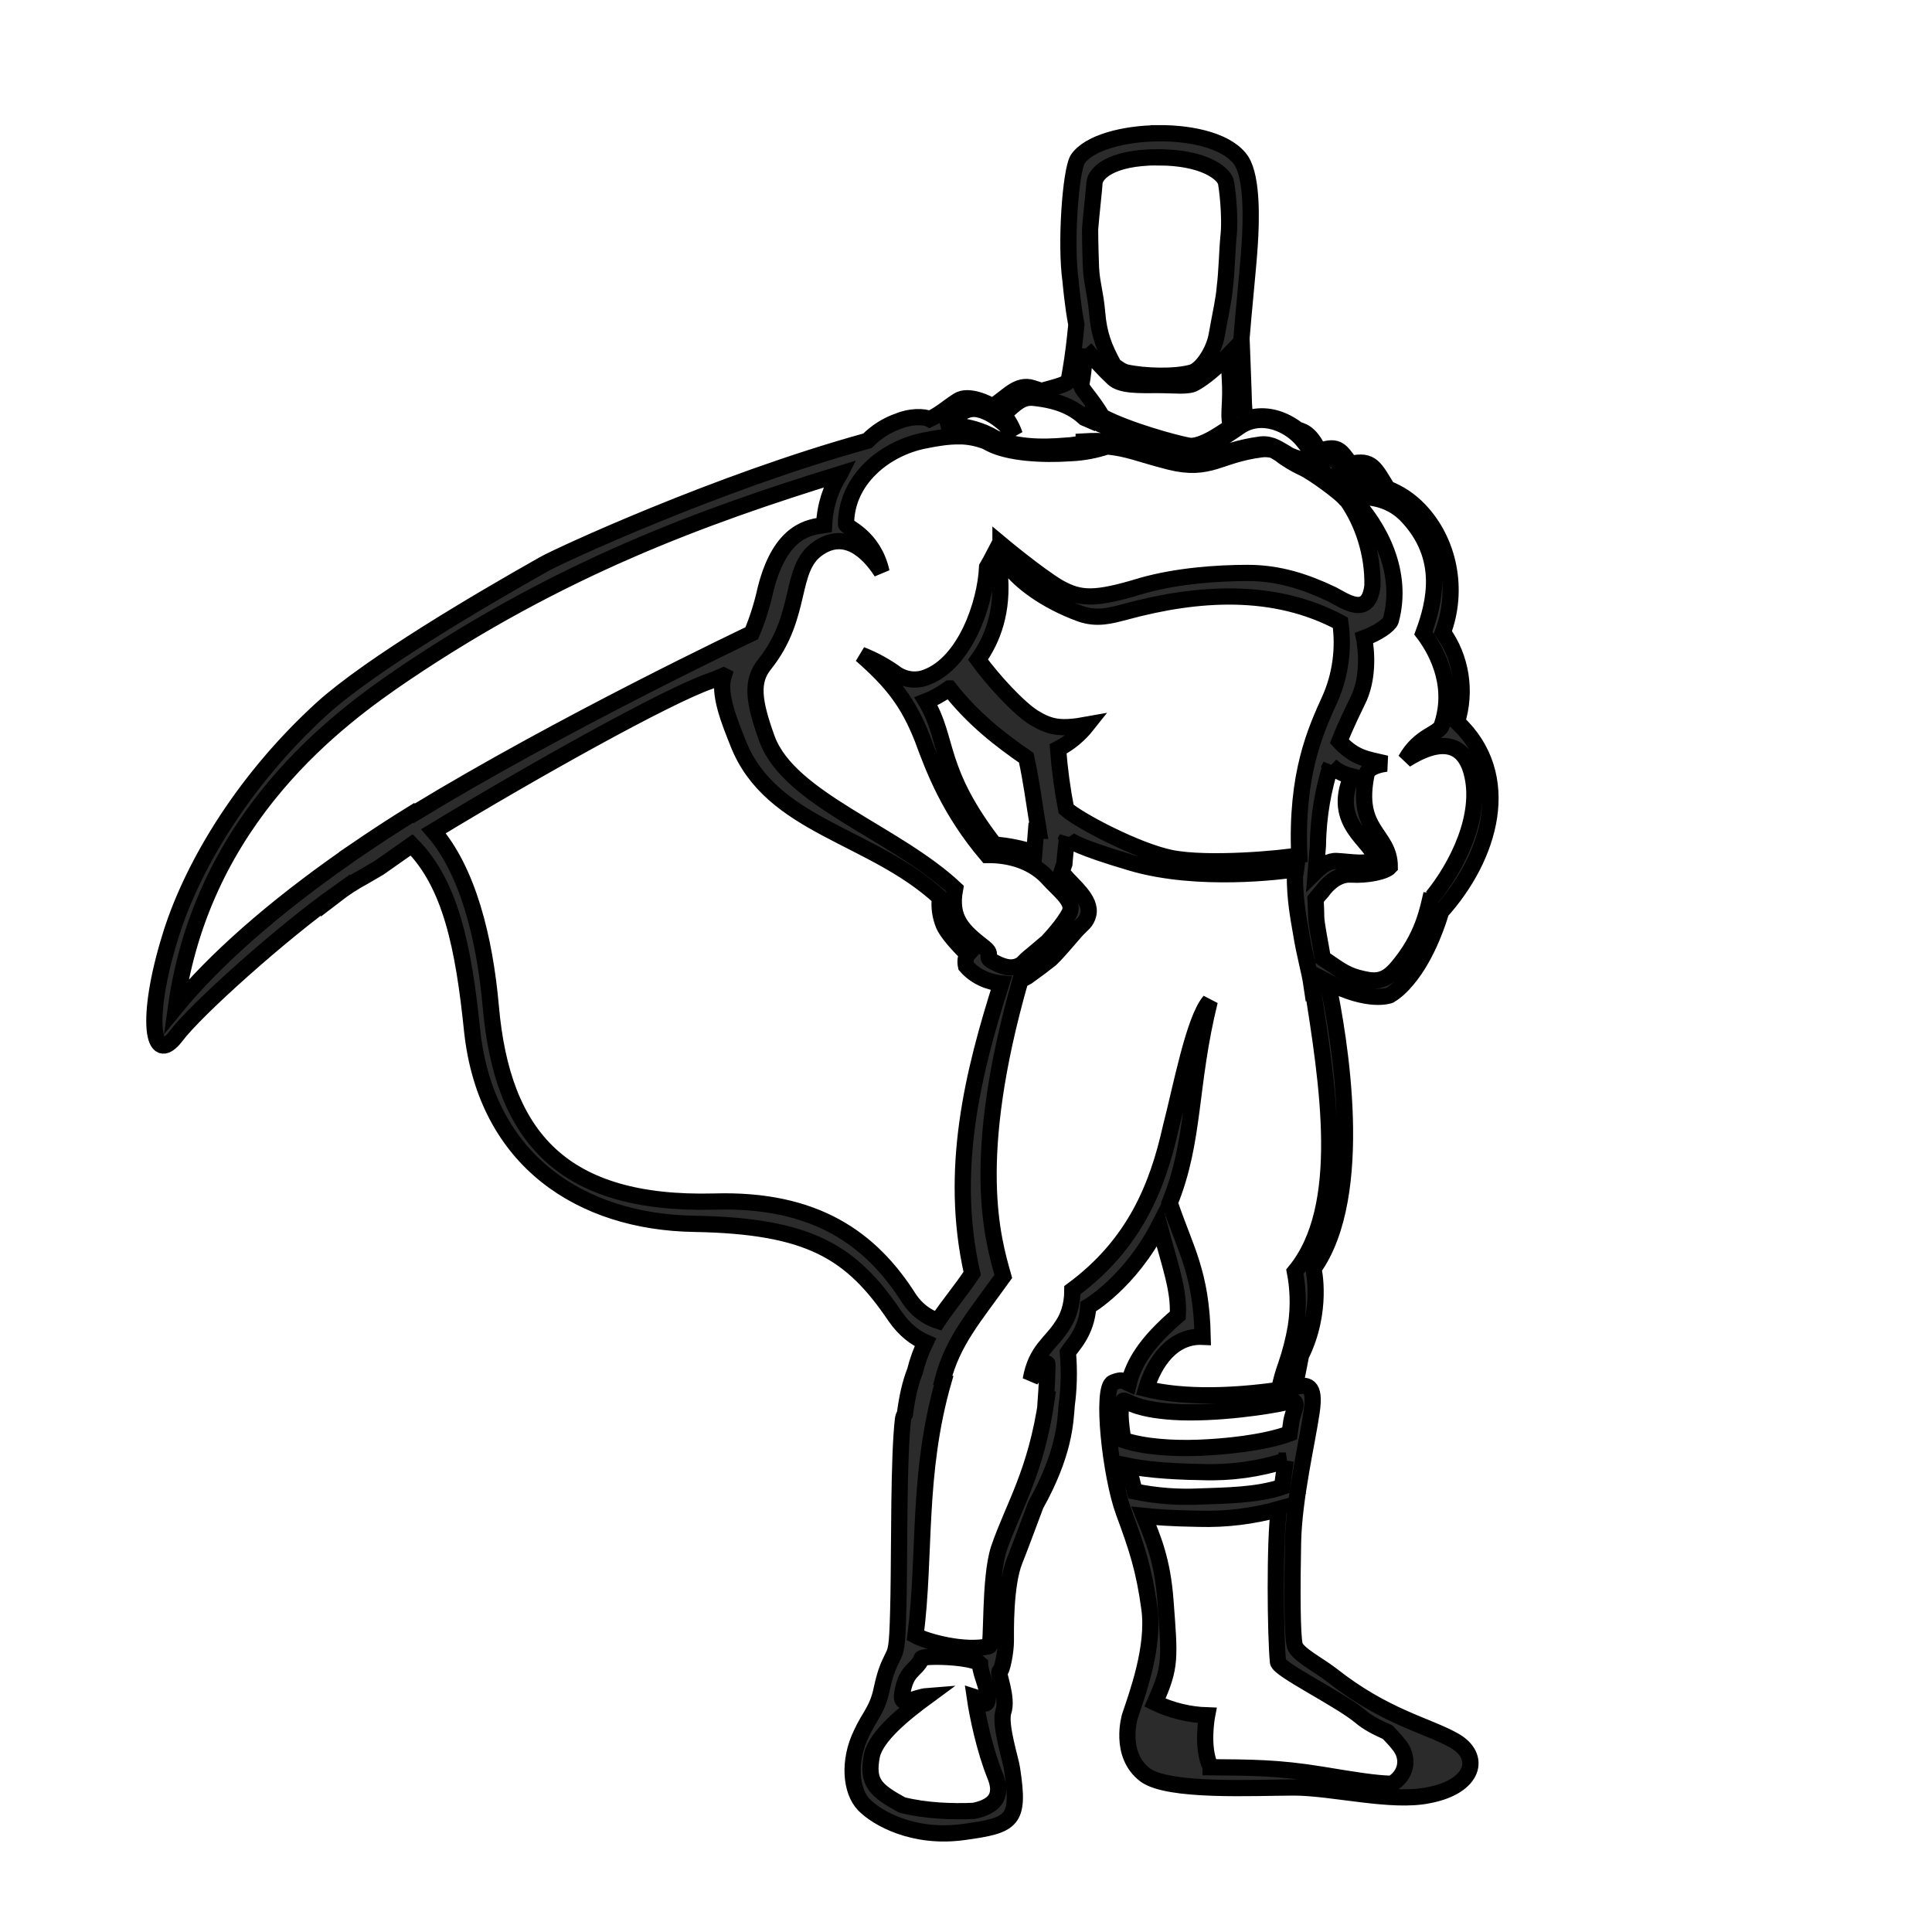
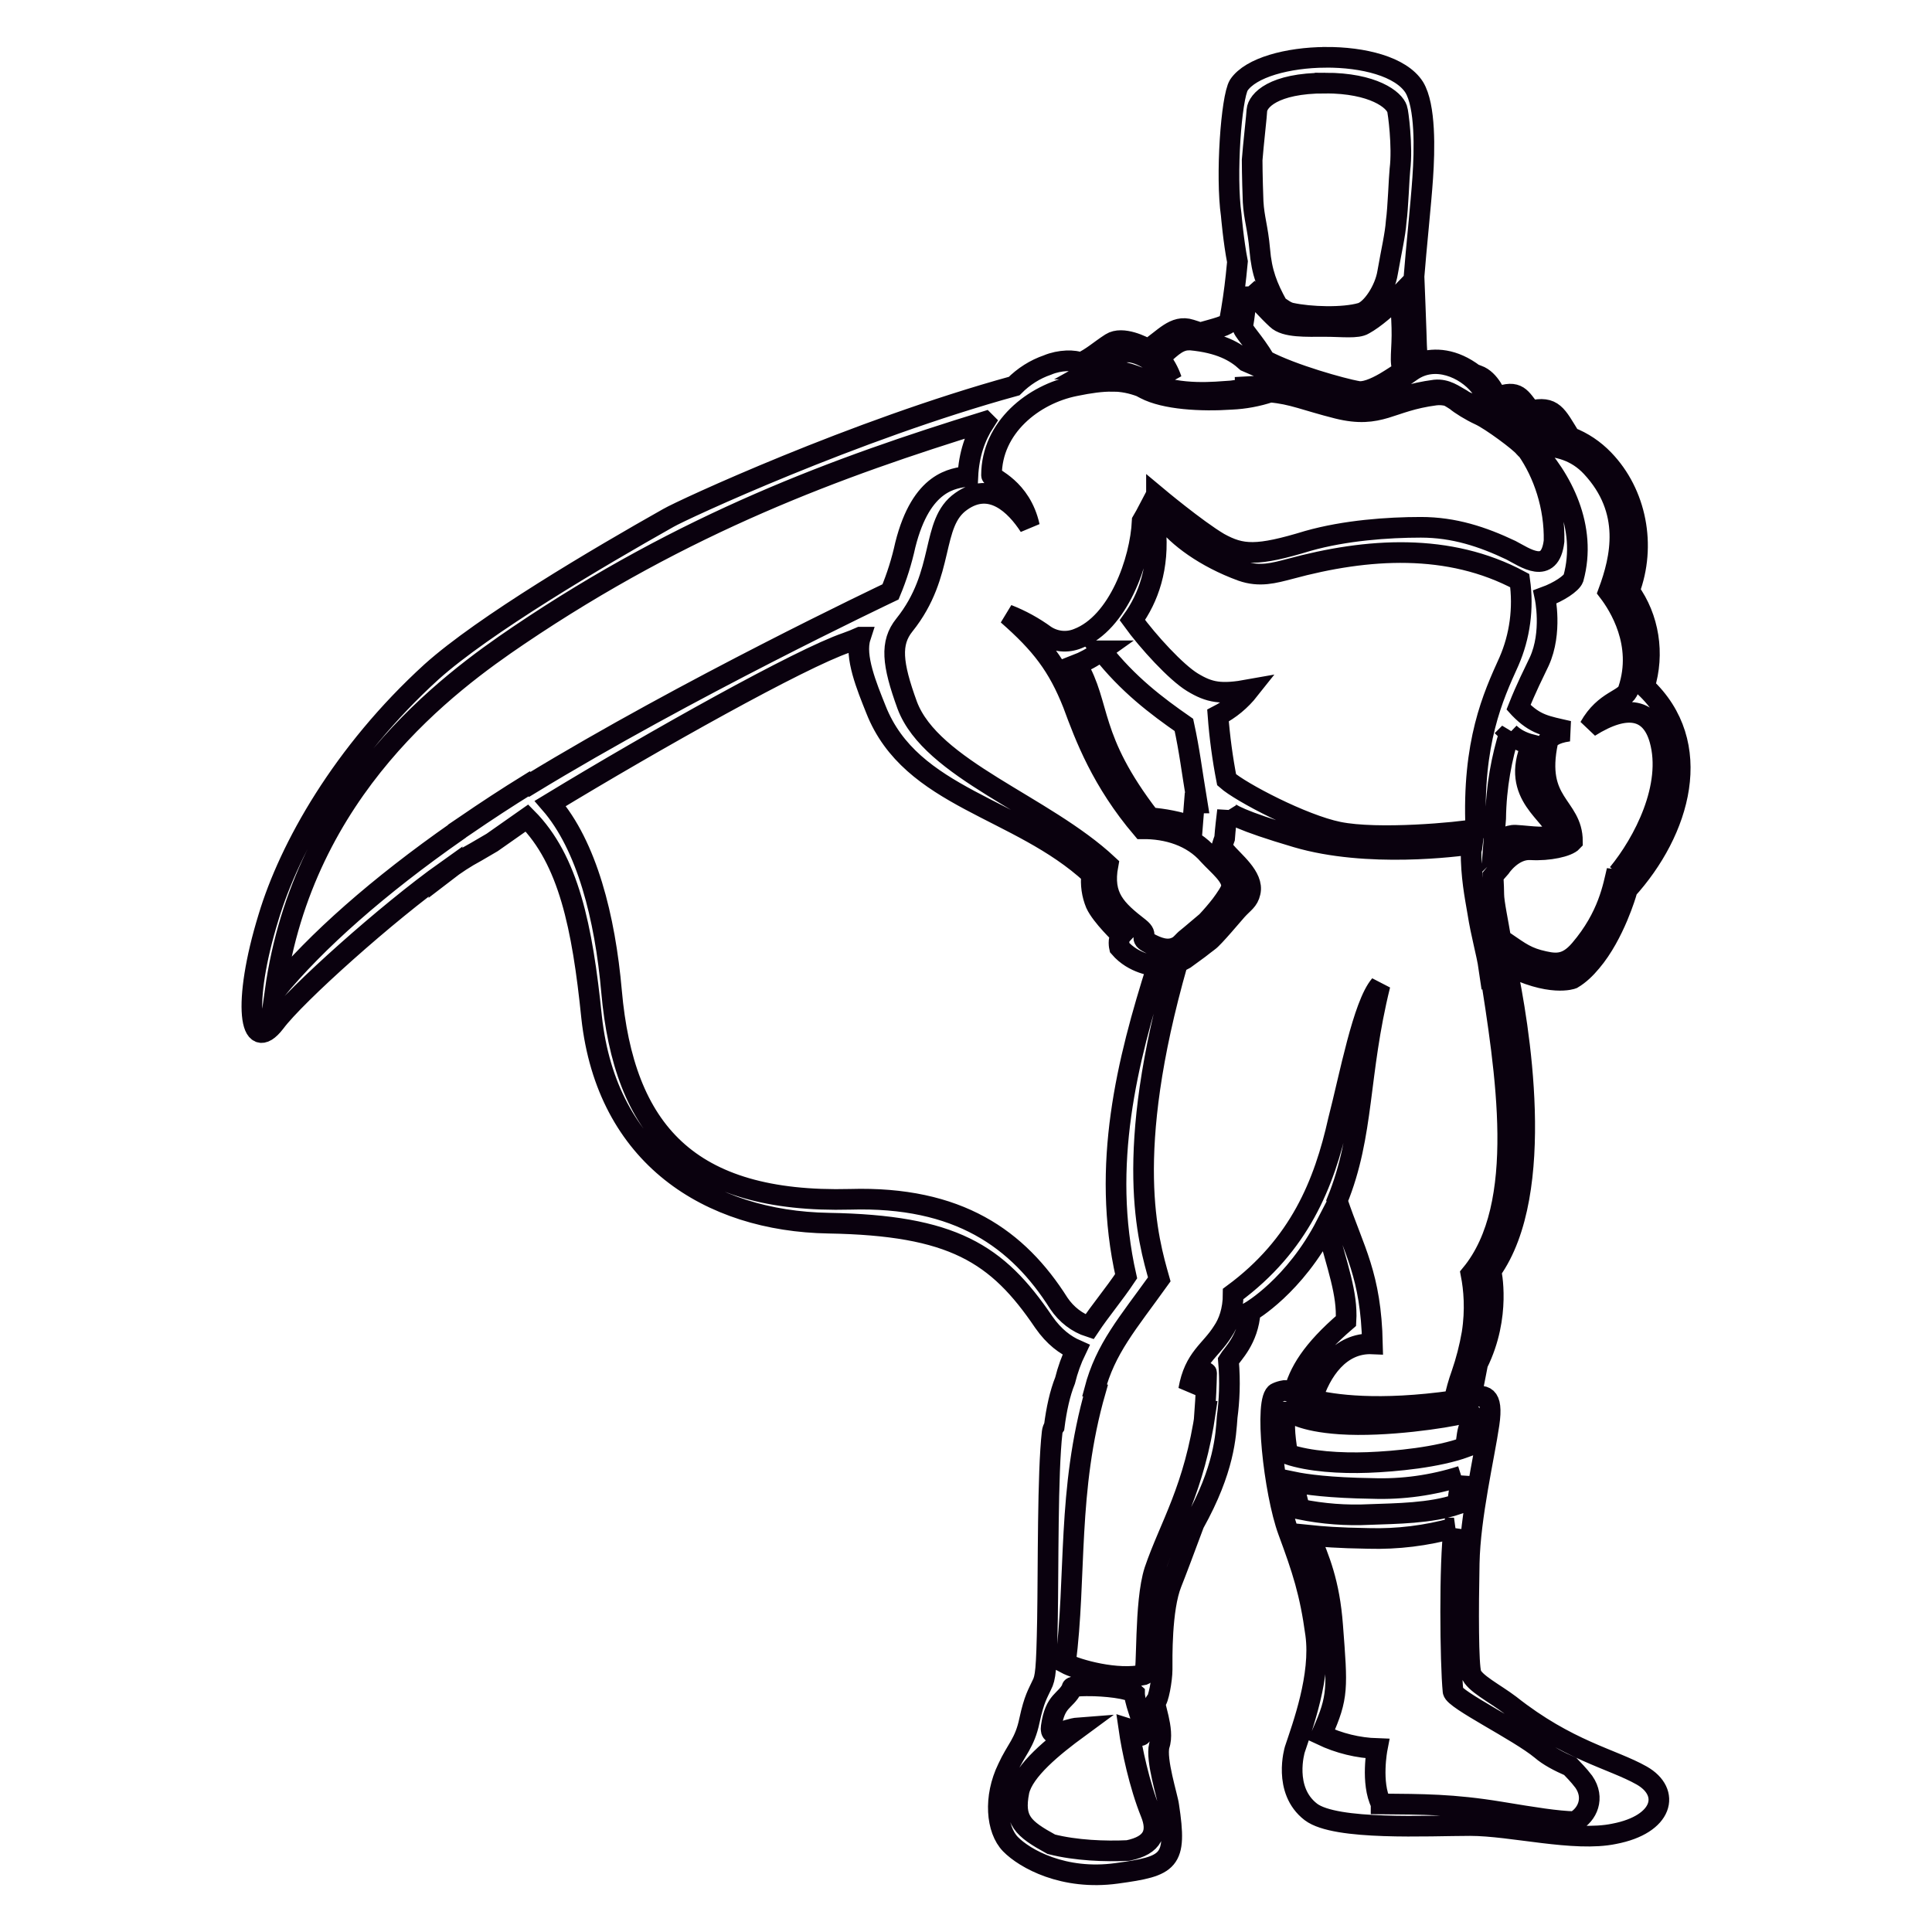
- <svg xmlns="http://www.w3.org/2000/svg" width="50" height="50" viewBox="0 0 40 40" version="1.1" id="svg4">
+ <svg xmlns="http://www.w3.org/2000/svg" id="svg4" version="1.1" viewBox="0 0 160 160" height="200" width="200">
  <defs id="defs8" />
-   <path fill="#2b2b2b" d="m 23.99,2.759 c -0.728,0.004 -1.448,0.197 -1.678,0.538 -0.147,0.242 -0.257,1.754 -0.147,2.52 0,0 0.043,0.506 0.12,0.901 A 19.508,21.414 0 0 1 22.258,6.984 9.385,10.302 0 0 1 22.128,7.872 c -0.013,0.082 -0.277,0.139 -0.568,0.223 a 3.334,3.659 0 0 0 -0.184,-0.062 C 21.064,7.932 20.862,8.214 20.551,8.414 20.458,8.356 20.055,8.153 19.834,8.294 19.614,8.435 19.467,8.577 19.246,8.677 19.137,8.617 18.843,8.617 18.605,8.718 a 1.697,1.863 0 0 0 -0.645,0.408 c -3.092,0.851 -6.431,2.398 -6.697,2.554 -1.359,0.766 -3.58,2.075 -4.588,2.982 -1.725,1.571 -2.752,3.406 -3.157,4.755 C 3.003,21.088 3.15,22.096 3.645,21.451 4.044,20.914 5.826,19.318 6.952,18.519 l -0.003,0.01 A 4.301,4.721 0 0 1 7.538,18.148 l 0.311,-0.182 0.675,-0.474 c 0.804,0.81 1.073,2.102 1.252,3.857 0.294,2.7 2.277,3.95 4.588,3.989 2.405,0.041 3.268,0.585 4.167,1.914 0.204,0.295 0.425,0.45 0.628,0.54 a 2.611,2.866 0 0 0 -0.214,0.594 c -0.1,0.249 -0.167,0.557 -0.21,0.892 a 0.21,0.23 0 0 0 -0.04,0.11 c -0.091,0.786 -0.073,2.64 -0.091,3.627 -0.019,0.987 -0.037,1.129 -0.111,1.27 -0.073,0.161 -0.147,0.261 -0.238,0.685 -0.092,0.443 -0.258,0.563 -0.422,0.925 -0.275,0.565 -0.22,1.188 0.055,1.471 0.275,0.282 1.029,0.705 2.055,0.565 1.029,-0.141 1.176,-0.221 1.01,-1.31 -0.019,-0.161 -0.257,-0.887 -0.183,-1.169 0.11,-0.302 -0.128,-0.826 -0.073,-0.846 0.055,-0.021 0.128,-0.422 0.128,-0.625 0,-0.201 -0.019,-1.168 0.183,-1.672 0.083,-0.205 0.258,-0.675 0.436,-1.151 0.591,-1.06 0.613,-1.703 0.641,-2.068 0.04,-0.296 0.061,-0.675 0.024,-1.091 0.073,-0.122 0.386,-0.403 0.422,-0.947 0,0 0.86,-0.494 1.472,-1.684 0.214,0.817 0.414,1.335 0.382,1.866 -0.667,0.572 -0.914,0.994 -1.015,1.407 -0.064,-0.029 -0.102,-0.054 -0.147,-0.059 h -0.036 a 0.584,0.641 0 0 0 -0.142,0.043 c -0.257,0.1 -0.055,1.933 0.22,2.68 0.275,0.745 0.422,1.188 0.532,1.995 0.111,0.805 -0.257,1.792 -0.404,2.235 0,0 -0.239,0.786 0.311,1.209 0.478,0.364 2.277,0.264 3.084,0.264 0.808,0 2.019,0.321 2.79,0.16 0.955,-0.182 1.101,-0.807 0.533,-1.129 -0.569,-0.323 -1.432,-0.483 -2.552,-1.368 -0.294,-0.223 -0.697,-0.424 -0.752,-0.604 -0.055,-0.182 -0.055,-1.229 -0.036,-2.137 0.017,-0.906 0.294,-2.074 0.385,-2.699 0.086,-0.584 -0.102,-0.569 -0.35,-0.515 0.043,-0.216 0.088,-0.428 0.13,-0.654 0.46,-0.927 0.258,-1.794 0.258,-1.794 1.096,-1.531 0.534,-4.796 0.294,-5.937 0.855,0.444 1.283,0.276 1.283,0.276 0.136,-0.081 0.257,-0.197 0.366,-0.329 0.45,-0.531 0.681,-1.343 0.681,-1.343 v -0.04 c 1.045,-1.148 1.538,-2.84 0.347,-3.948 A 1.778,1.952 0 0 0 29.874,13.092 2.084,2.288 0 0 0 29.38,10.553 1.817,1.995 0 0 0 28.729,10.117 c -0.267,-0.433 -0.327,-0.612 -0.764,-0.512 -0.2,-0.242 -0.238,-0.422 -0.66,-0.261 0,0 -0.128,-0.343 -0.367,-0.424 a 0.334,0.367 0 0 0 -0.067,-0.022 c -0.404,-0.308 -0.77,-0.315 -1.032,-0.235 -0.086,-0.07 -0.082,-0.182 -0.094,-0.569 -0.011,-0.293 -0.025,-0.713 -0.041,-1.091 0.036,-0.481 0.136,-1.429 0.168,-1.911 0.037,-0.543 0.056,-1.39 -0.164,-1.753 -0.258,-0.405 -0.991,-0.585 -1.718,-0.581 z m -0.007,0.499 c 0.935,0 1.339,0.323 1.395,0.503 0.017,0.041 0.11,0.726 0.053,1.169 -0.017,0.161 -0.036,0.747 -0.072,1.008 -0.019,0.263 -0.092,0.565 -0.166,0.987 -0.055,0.343 -0.311,0.726 -0.513,0.786 -0.349,0.101 -0.991,0.081 -1.359,0 C 23.229,7.69 23.156,7.63 23.065,7.57 22.863,7.206 22.752,6.924 22.716,6.481 22.679,6.057 22.606,5.877 22.588,5.554 c -0.019,-0.484 -0.019,-0.807 -0.019,-0.807 0.019,-0.261 0.092,-0.906 0.092,-0.967 0.017,-0.18 0.311,-0.524 1.321,-0.524 z m -1.514,3.963 c 0.195,0.219 0.402,0.449 0.577,0.61 0.166,0.161 0.569,0.141 0.935,0.141 0.331,0 0.625,0.041 0.754,-0.04 0.206,-0.113 0.474,-0.345 0.699,-0.578 0.015,0.223 0.029,0.446 0.035,0.638 0.013,0.433 -0.057,0.686 0.032,0.836 -0.11,0.07 -0.232,0.154 -0.359,0.229 -0.202,0.117 -0.409,0.199 -0.538,0.169 h -0.003 C 24.321,9.174 23.356,8.91 22.822,8.629 22.599,8.249 22.374,8.045 22.386,7.972 c 0.036,-0.201 0.053,-0.362 0.072,-0.623 0.005,-0.044 0.007,-0.085 0.011,-0.129 z m -1.14,1.012 0.047,0.002 c 0.567,0.053 0.869,0.223 1.08,0.417 l 0.102,0.044 0.011,-0.04 c 0.063,0.044 0.136,0.088 0.216,0.129 0.628,0.233 1.475,0.452 1.749,0.518 0.33,0.081 0.862,-0.282 1.12,-0.463 0.458,-0.323 1.046,-0.059 1.321,0.283 0.183,0.22 0.257,0.362 0.257,0.422 0.422,-0.161 0.477,0.06 0.679,0.302 0.514,-0.263 0.55,0.06 0.588,0.201 -0.163,0 -0.398,0.021 -0.719,0.059 l -0.016,-0.018 C 27.571,9.864 27.226,9.664 26.963,9.525 26.846,9.479 26.722,9.453 26.626,9.383 26.479,9.302 26.332,9.182 26.111,9.202 25.194,9.322 25.011,9.664 24.221,9.463 23.45,9.267 23.236,9.091 22.44,9.139 l 0.001,0.038 c -0.14,0.023 -0.267,0.044 -0.294,0.044 -0.275,0.018 -0.965,0.098 -1.541,-0.147 A 1.678,1.842 0 0 0 20.391,8.963 l -0.007,-0.003 h -0.001 C 20.143,8.858 19.862,8.799 19.542,8.796 h -0.035 c 0.291,-0.161 0.476,-0.38 0.748,-0.32 0.294,0.06 0.588,0.323 0.754,0.524 A 1.146,1.258 0 0 0 20.771,8.577 c 0.171,-0.132 0.327,-0.336 0.559,-0.343 z m -1.47,0.799 c 0.2,0.003 0.374,0.038 0.557,0.107 0.024,0.013 0.045,0.026 0.079,0.043 0.385,0.201 1.082,0.241 1.67,0.201 a 3.02,3.315 0 0 0 0.752,-0.139 c 0.43,0.035 0.687,0.161 1.305,0.317 0.414,0.103 0.671,0.066 0.929,-0.01 0.258,-0.078 0.516,-0.191 0.966,-0.249 a 0.724,0.795 0 0 1 0.251,0.019 c 0.051,0.029 0.1,0.059 0.147,0.089 0.083,0.072 0.286,0.198 0.458,0.277 0.219,0.1 0.788,0.524 0.862,0.623 a 0.134,0.147 0 0 0 0.051,0.044 c 0.323,0.461 0.544,1.107 0.529,1.775 -0.08,0.675 -0.569,0.314 -0.836,0.176 -0.55,-0.261 -1.101,-0.443 -1.744,-0.443 -0.641,0 -1.468,0.06 -2.185,0.263 -0.99,0.302 -1.284,0.282 -1.724,0.04 -0.441,-0.261 -1.212,-0.906 -1.212,-0.906 v 0.015 c -0.009,-0.01 -0.016,-0.018 -0.019,-0.015 -0.056,0.101 -0.184,0.362 -0.258,0.484 -0.036,0.766 -0.458,1.974 -1.248,2.276 a 0.731,0.802 0 0 1 -0.624,-0.06 3.344,3.671 0 0 0 -0.735,-0.403 c 0.643,0.563 0.974,0.987 1.268,1.732 0.232,0.631 0.555,1.492 1.339,2.414 0.485,-0.006 0.969,0.142 1.285,0.507 0.183,0.201 0.477,0.424 0.441,0.625 0,0.06 -0.111,0.221 -0.202,0.343 a 4.317,4.739 0 0 1 -0.277,0.323 c -0.072,0.059 -0.33,0.282 -0.385,0.323 -0.055,0.04 -0.128,0.139 -0.183,0.16 -0.184,0.101 -0.386,0.021 -0.569,-0.081 -0.183,-0.101 0.036,-0.12 -0.166,-0.282 -0.454,-0.352 -0.723,-0.603 -0.607,-1.22 -1.245,-1.165 -3.422,-1.848 -3.89,-3.092 -0.294,-0.807 -0.331,-1.209 -0.056,-1.552 0.808,-1.008 0.496,-1.974 1.102,-2.397 0.568,-0.403 1.046,0.059 1.321,0.484 -0.166,-0.747 -0.735,-0.928 -0.735,-0.989 0,-0.927 0.808,-1.571 1.617,-1.732 0.291,-0.06 0.52,-0.091 0.722,-0.088 z m -2.468,0.783 c -0.187,0.287 -0.309,0.638 -0.329,1.057 -0.275,0.041 -0.899,0.081 -1.212,1.33 a 4.53,4.972 0 0 1 -0.286,0.909 c -0.138,0.066 -3.936,1.869 -6.987,3.728 l -0.013,-0.01 c -0.428,0.264 -0.838,0.532 -1.228,0.801 l -0.167,0.113 -0.001,0.004 c -1.518,1.06 -2.726,2.127 -3.523,3.098 0.55,-3.929 3.378,-5.984 4.717,-6.891 3.233,-2.184 6.185,-3.263 9.03,-4.141 z m 10.739,0.474 c 0.347,-0.006 0.716,0.088 1.01,0.403 0.788,0.846 0.568,1.773 0.33,2.417 0.2,0.263 0.679,1.008 0.385,1.894 -0.053,0.202 -0.458,0.202 -0.752,0.726 0.735,-0.463 1.193,-0.342 1.359,0.242 0.257,0.906 -0.313,1.995 -0.808,2.599 0,-0.021 -0.019,-0.041 -0.019,-0.06 -0.073,0.302 -0.164,0.886 -0.715,1.531 -0.275,0.323 -0.496,0.282 -0.808,0.201 -0.287,-0.079 -0.43,-0.208 -0.726,-0.405 -0.048,-0.304 -0.136,-0.707 -0.136,-0.865 0,-0.065 -0.005,-0.207 -0.013,-0.356 0.043,-0.053 0.088,-0.109 0.142,-0.167 0,0 0.238,-0.362 0.588,-0.342 0.347,0.021 0.715,-0.06 0.807,-0.161 0,-0.704 -0.735,-0.725 -0.477,-1.935 0.017,-0.059 0.11,-0.161 0.404,-0.201 -0.441,-0.101 -0.641,-0.122 -0.954,-0.443 l -0.017,-0.019 c 0.147,-0.371 0.299,-0.67 0.402,-0.887 0.258,-0.565 0.11,-1.25 0.11,-1.25 0.277,-0.101 0.514,-0.263 0.552,-0.362 0.271,-0.987 -0.219,-1.939 -0.808,-2.552 0.048,-0.004 0.098,-0.007 0.147,-0.009 z m -7.295,1.357 c 0.013,0.023 0.027,0.048 0.045,0.073 0.239,0.323 0.771,0.726 1.487,0.987 0.347,0.122 0.624,0.041 0.935,-0.04 1.501,-0.408 3.079,-0.507 4.449,0.227 a 2.432,2.669 0 0 1 -0.21,1.566 c -0.31,0.682 -0.712,1.566 -0.641,3.249 -0.329,0.065 -1.896,0.211 -2.662,0.054 -0.696,-0.142 -1.892,-0.77 -2.165,-1.012 a 8.956,9.831 0 0 1 -0.167,-1.244 1.831,2.009 0 0 0 0.607,-0.503 c -0.55,0.1 -0.771,0.059 -1.102,-0.142 -0.314,-0.191 -0.858,-0.782 -1.162,-1.203 0.306,-0.425 0.525,-1.012 0.448,-1.798 0.049,-0.073 0.094,-0.145 0.136,-0.216 z m -5.852,2.344 c -0.12,0.371 0.124,0.959 0.299,1.398 0.679,1.729 2.766,1.892 4.178,3.197 a 0.966,1.06 0 0 0 0.08,0.569 c 0.111,0.242 0.496,0.606 0.496,0.606 C 19.963,19.839 20,20 20,20 c 0.273,0.318 0.673,0.356 0.731,0.361 -0.581,1.83 -1.09,3.852 -0.603,6.006 -0.239,0.358 -0.492,0.653 -0.709,0.98 A 1.137,1.248 0 0 1 18.825,26.892 C 18.036,25.642 16.879,24.815 14.786,24.877 11.648,24.957 10.4,23.547 10.162,20.846 10.036,19.418 9.685,18.027 8.975,17.21 c 2.026,-1.231 4.846,-2.81 5.739,-3.114 a 3.741,4.107 0 0 0 0.267,-0.107 z m 4.671,0.264 c 0.509,0.648 1.062,1.066 1.594,1.436 0.11,0.503 0.147,0.846 0.257,1.511 h -0.055 l -0.036,0.452 A 3.789,4.16 0 0 0 20.585,17.486 l 0.001,-0.004 c -1.193,-1.55 -0.935,-2.156 -1.414,-2.961 0.13,-0.05 0.301,-0.138 0.481,-0.267 z m 7.898,1.593 c 0.102,0.098 0.238,0.176 0.432,0.226 -0.437,0.997 0.441,1.338 0.494,1.716 -0.191,0.122 -0.49,0.054 -0.806,0.037 -0.154,-0.009 -0.306,0.095 -0.429,0.216 L 27.286,17.502 c 0.008,-0.631 0.12,-1.187 0.267,-1.657 z m -5.46,1.502 c 0.032,0.051 0.238,0.192 1.339,0.516 1.371,0.403 3.104,0.176 3.407,0.132 a 0.505,0.554 0 0 1 -0.029,0.131 c 0,0.503 0.073,0.865 0.128,1.188 0.071,0.452 0.174,0.782 0.218,1.085 l 0.011,-0.01 c 0.313,2.005 0.75,4.595 -0.357,5.937 0.055,0.282 0.092,0.685 0.019,1.148 a 4.281,4.699 0 0 1 -0.202,0.785 3.06,3.359 0 0 0 -0.144,0.516 c -1.47,0.208 -2.345,0.081 -2.752,-0.022 0.164,-0.549 0.544,-1.106 1.17,-1.078 -0.029,-1.336 -0.353,-1.794 -0.683,-2.774 0.528,-1.295 0.4,-2.442 0.83,-4.177 -0.33,0.383 -0.588,1.773 -0.807,2.62 -0.275,1.229 -0.752,2.417 -2.038,3.365 0,0.323 -0.092,0.563 -0.202,0.725 -0.239,0.383 -0.55,0.505 -0.66,1.129 0.147,-0.202 0.347,-0.383 0.347,-0.323 a 11.371,12.482 0 0 1 -0.033,0.723 l 0.016,0.001 c -0.22,1.531 -0.697,2.237 -0.991,3.102 -0.202,0.625 -0.128,1.995 -0.202,2.015 -0.514,0.122 -1.303,-0.1 -1.523,-0.22 0.216,-1.672 0.025,-3.341 0.583,-5.28 l -0.02,-0.009 c 0.214,-0.813 0.639,-1.288 1.255,-2.147 -0.215,-0.763 -0.711,-2.405 0.355,-6.134 0.044,-0.021 0.09,-0.044 0.14,-0.072 l 0.275,-0.201 c 0.053,-0.041 0.128,-0.101 0.183,-0.141 0.092,-0.062 0.496,-0.544 0.55,-0.604 0.128,-0.142 0.22,-0.182 0.257,-0.343 0.073,-0.302 -0.33,-0.604 -0.494,-0.807 -0.024,-0.028 -0.04,-0.05 -0.057,-0.073 0.017,-0.057 0.036,-0.113 0.056,-0.167 0.013,-0.183 0.037,-0.381 0.056,-0.538 z m 1.18,11.649 c 0.067,0.003 0.232,0.179 1.003,0.232 0.882,0.059 2.056,-0.122 2.368,-0.202 0.313,-0.081 0.13,0.161 0.092,0.403 l -0.035,0.248 c -0.533,0.197 -1.347,0.276 -1.892,0.296 -0.525,0.019 -1.13,-0.018 -1.551,-0.161 -0.064,-0.381 -0.084,-0.689 -0.009,-0.807 a 0.032,0.035 0 0 1 0.024,-0.009 z m 3.348,1.241 c -0.027,0.198 -0.047,0.327 -0.077,0.546 -0.518,0.176 -1.187,0.179 -1.697,0.198 a 5.896,6.473 0 0 1 -1.352,-0.103 2.759,3.029 0 0 1 -0.044,-0.16 15.156,16.637 0 0 1 -0.087,-0.37 c 0.239,0.05 0.708,0.116 1.537,0.128 a 5.534,6.075 0 0 0 1.721,-0.239 z m -0.142,1.005 c -0.092,0.645 -0.073,2.62 -0.019,3.164 0.019,0.161 1.267,0.766 1.706,1.129 0.143,0.125 0.346,0.23 0.564,0.326 0.056,0.062 0.155,0.154 0.263,0.298 0.216,0.312 0.069,0.639 -0.18,0.771 -0.353,-0.01 -0.759,-0.076 -1.435,-0.188 -0.929,-0.153 -1.509,-0.148 -2.312,-0.155 v -0.004 C 24.864,36.179 24.992,35.515 24.992,35.515 A 2.94,3.227 0 0 1 23.911,35.251 l 0.016,-0.038 c 0.313,-0.704 0.294,-0.867 0.202,-2.075 -0.063,-0.848 -0.262,-1.295 -0.448,-1.753 0.226,0.023 0.546,0.051 1.145,0.06 a 6.102,6.698 0 0 0 1.653,-0.202 z m -7.09,3.057 c 0.325,0 0.802,0.047 0.903,0.147 v 0.021 c 0.019,0.242 0.22,0.585 0.147,0.766 -0.036,0.101 -0.128,-0.06 -0.257,-0.1 0.055,0.381 0.202,1.087 0.422,1.631 0.147,0.364 0.055,0.625 -0.441,0.726 -0.441,0.021 -1.009,0 -1.486,-0.122 -0.55,-0.302 -0.735,-0.463 -0.624,-1.027 0.091,-0.403 0.66,-0.865 1.156,-1.229 -0.275,0.021 -0.569,0.242 -0.532,-0.021 0.073,-0.524 0.275,-0.484 0.404,-0.745 -0.027,-0.029 0.112,-0.047 0.307,-0.047 z" id="path2" style="fill:#2b2b2b;fill-opacity:1;stroke:#000000;stroke-width:0.336;stroke-miterlimit:4;stroke-dasharray:none;stroke-opacity:1" />
+   <path style="fill:none;fill-opacity:1;stroke:#0a010e;stroke-width:1.71;stroke-miterlimit:4;stroke-dasharray:none;stroke-opacity:1" id="path2" d="m 109.771,4.747 c -3.114,0.019 -6.193,0.84 -7.176,2.302 -0.628,1.035 -1.097,7.501 -0.628,10.774 0,0 0.183,2.164 0.514,3.851 a 83.414,91.564 0 0 1 -0.114,1.141 40.13,44.051 0 0 1 -0.554,3.794 c -0.057,0.351 -1.183,0.596 -2.428,0.953 a 14.255,15.647 0 0 0 -0.788,-0.263 c -1.337,-0.433 -2.2,0.771 -3.531,1.631 -0.394,-0.251 -2.12,-1.116 -3.062,-0.514 -0.943,0.602 -1.571,1.21 -2.514,1.637 -0.468,-0.257 -1.725,-0.257 -2.742,0.176 a 7.256,7.965 0 0 0 -2.759,1.743 c -13.221,3.637 -27.498,10.254 -28.635,10.919 -5.81,3.274 -15.306,8.874 -19.619,12.75 -7.376,6.717 -11.769,14.563 -13.501,20.332 -2.2,7.15 -1.571,11.458 0.548,8.699 1.703,-2.295 9.324,-9.119 14.14,-12.537 l -0.011,0.044 a 18.391,20.188 0 0 1 2.514,-1.631 l 1.331,-0.778 2.885,-2.026 c 3.439,3.462 4.588,8.987 5.353,16.494 1.257,11.546 9.735,16.889 19.619,17.059 10.284,0.176 13.975,2.502 17.82,8.184 0.874,1.261 1.817,1.925 2.685,2.308 a 11.164,12.255 0 0 0 -0.914,2.54 c -0.429,1.066 -0.714,2.383 -0.897,3.813 a 0.897,0.985 0 0 0 -0.171,0.47 c -0.389,3.362 -0.314,11.289 -0.389,15.509 -0.08,4.221 -0.16,4.829 -0.474,5.431 -0.314,0.69 -0.628,1.116 -1.017,2.929 -0.394,1.894 -1.103,2.408 -1.805,3.957 -1.177,2.415 -0.943,5.08 0.234,6.29 1.177,1.204 4.399,3.017 8.787,2.415 4.399,-0.602 5.028,-0.947 4.319,-5.6 -0.08,-0.69 -1.097,-3.794 -0.783,-4.998 0.468,-1.292 -0.549,-3.531 -0.314,-3.619 0.234,-0.088 0.549,-1.806 0.549,-2.672 0,-0.859 -0.08,-4.992 0.783,-7.15 0.354,-0.878 1.103,-2.885 1.863,-4.923 2.525,-4.534 2.622,-7.281 2.742,-8.843 0.171,-1.267 0.263,-2.885 0.103,-4.666 0.314,-0.521 1.651,-1.725 1.805,-4.051 0,0 3.679,-2.114 6.296,-7.2 0.914,3.493 1.771,5.707 1.634,7.977 -2.851,2.446 -3.908,4.252 -4.342,6.014 -0.274,-0.125 -0.434,-0.232 -0.628,-0.251 h -0.154 a 2.497,2.741 0 0 0 -0.606,0.182 c -1.097,0.426 -0.234,8.266 0.943,11.458 1.177,3.186 1.805,5.08 2.274,8.529 0.474,3.443 -1.097,7.664 -1.725,9.558 0,0 -1.023,3.362 1.331,5.168 2.045,1.555 9.735,1.129 13.186,1.129 3.457,0 8.633,1.373 11.929,0.684 4.085,-0.778 4.708,-3.449 2.28,-4.829 -2.434,-1.38 -6.125,-2.063 -10.912,-5.851 -1.257,-0.953 -2.982,-1.812 -3.217,-2.584 -0.234,-0.778 -0.234,-5.256 -0.154,-9.138 0.074,-3.876 1.257,-8.868 1.645,-11.54 0.366,-2.496 -0.434,-2.433 -1.497,-2.201 0.183,-0.922 0.377,-1.831 0.554,-2.797 1.965,-3.964 1.103,-7.67 1.103,-7.67 4.685,-6.547 2.285,-20.508 1.257,-25.387 3.656,1.9 5.485,1.179 5.485,1.179 0.583,-0.345 1.097,-0.84 1.565,-1.405 1.925,-2.27 2.914,-5.745 2.914,-5.745 v -0.169 c 4.468,-4.911 6.576,-12.142 1.486,-16.883 a 7.604,8.347 0 0 0 -1.251,-7.921 8.913,9.784 0 0 0 -2.114,-10.856 7.77,8.529 0 0 0 -2.782,-1.863 c -1.143,-1.85 -1.4,-2.615 -3.268,-2.189 -0.857,-1.035 -1.017,-1.806 -2.822,-1.116 0,0 -0.549,-1.468 -1.571,-1.812 a 1.428,1.568 0 0 0 -0.286,-0.094 c -1.725,-1.317 -3.291,-1.348 -4.411,-1.003 -0.366,-0.301 -0.349,-0.778 -0.4,-2.433 -0.045,-1.254 -0.109,-3.048 -0.177,-4.666 0.154,-2.057 0.583,-6.108 0.72,-8.172 0.16,-2.32 0.24,-5.945 -0.703,-7.495 -1.103,-1.731 -4.239,-2.502 -7.347,-2.484 z m -0.029,2.132 c 3.999,0 5.725,1.38 5.965,2.151 0.074,0.176 0.468,3.104 0.229,4.998 -0.074,0.69 -0.154,3.192 -0.309,4.309 -0.08,1.123 -0.394,2.415 -0.708,4.221 -0.234,1.468 -1.331,3.104 -2.194,3.362 -1.491,0.433 -4.239,0.345 -5.81,0 -0.394,-0.088 -0.708,-0.345 -1.097,-0.602 -0.862,-1.555 -1.337,-2.759 -1.491,-4.653 -0.16,-1.812 -0.474,-2.584 -0.549,-3.964 -0.08,-2.07 -0.08,-3.449 -0.08,-3.449 0.08,-1.116 0.394,-3.876 0.394,-4.133 0.074,-0.771 1.331,-2.239 5.65,-2.239 z M 103.27,23.825 c 0.834,0.934 1.72,1.919 2.468,2.609 0.708,0.69 2.434,0.602 3.999,0.602 1.417,0 2.674,0.176 3.222,-0.169 0.88,-0.483 2.028,-1.474 2.988,-2.471 0.063,0.953 0.126,1.907 0.149,2.728 0.057,1.85 -0.246,2.935 0.137,3.575 -0.468,0.301 -0.994,0.659 -1.537,0.978 -0.863,0.502 -1.748,0.853 -2.302,0.721 h -0.011 c -1.195,-0.219 -5.32,-1.348 -7.605,-2.553 -0.954,-1.624 -1.914,-2.496 -1.863,-2.81 0.154,-0.859 0.229,-1.549 0.309,-2.665 0.022,-0.188 0.029,-0.364 0.045,-0.552 z m -4.873,4.327 0.2,0.006 c 2.422,0.226 3.714,0.953 4.616,1.781 l 0.434,0.188 0.045,-0.169 c 0.269,0.188 0.583,0.376 0.926,0.552 2.685,0.997 6.307,1.932 7.479,2.214 1.411,0.345 3.685,-1.204 4.788,-1.982 1.96,-1.38 4.474,-0.251 5.65,1.21 0.783,0.941 1.097,1.549 1.097,1.806 1.805,-0.69 2.04,0.257 2.902,1.292 2.2,-1.123 2.354,0.257 2.514,0.859 -0.697,0 -1.703,0.088 -3.074,0.251 l -0.069,-0.075 c -0.823,-0.96 -2.297,-1.812 -3.422,-2.408 -0.497,-0.194 -1.028,-0.307 -1.44,-0.608 -0.628,-0.345 -1.257,-0.859 -2.2,-0.771 -3.925,0.514 -4.708,1.976 -8.084,1.116 -3.297,-0.84 -4.211,-1.593 -7.616,-1.386 l 0.006,0.163 c -0.6,0.1 -1.143,0.188 -1.257,0.188 -1.177,0.075 -4.125,0.42 -6.587,-0.627 a 7.176,7.877 0 0 0 -0.92,-0.477 l -0.029,-0.012 h -0.006 c -1.028,-0.439 -2.228,-0.69 -3.599,-0.702 h -0.148 c 1.246,-0.69 2.034,-1.624 3.199,-1.367 1.257,0.257 2.514,1.38 3.222,2.239 a 4.902,5.381 0 0 0 -1.017,-1.806 c 0.731,-0.564 1.4,-1.436 2.388,-1.468 z m -6.285,3.418 c 0.857,0.012 1.6,0.163 2.382,0.458 0.103,0.056 0.194,0.113 0.337,0.182 1.645,0.859 4.628,1.029 7.142,0.859 a 12.912,14.174 0 0 0 3.217,-0.596 c 1.84,0.151 2.937,0.69 5.582,1.355 1.771,0.439 2.868,0.282 3.971,-0.044 1.103,-0.332 2.205,-0.815 4.131,-1.066 a 3.097,3.399 0 0 1 1.074,0.082 c 0.217,0.125 0.429,0.251 0.628,0.383 0.354,0.307 1.223,0.847 1.96,1.185 0.937,0.426 3.371,2.239 3.685,2.665 a 0.571,0.627 0 0 0 0.217,0.188 c 1.383,1.969 2.325,4.735 2.262,7.589 -0.343,2.885 -2.434,1.342 -3.577,0.753 -2.354,-1.116 -4.708,-1.894 -7.456,-1.894 -2.742,0 -6.279,0.257 -9.341,1.123 -4.234,1.292 -5.49,1.204 -7.37,0.169 -1.886,-1.117 -5.182,-3.876 -5.182,-3.876 v 0.063 c -0.04,-0.044 -0.069,-0.075 -0.08,-0.063 -0.24,0.433 -0.788,1.549 -1.103,2.07 -0.154,3.274 -1.96,8.441 -5.336,9.733 a 3.125,3.431 0 0 1 -2.668,-0.257 14.3,15.698 0 0 0 -3.142,-1.725 c 2.748,2.408 4.165,4.221 5.422,7.407 0.994,2.697 2.371,6.378 5.725,10.323 2.074,-0.025 4.142,0.608 5.496,2.17 0.783,0.859 2.04,1.812 1.885,2.672 0,0.257 -0.474,0.947 -0.863,1.468 a 18.46,20.263 0 0 1 -1.183,1.38 c -0.309,0.251 -1.411,1.204 -1.645,1.38 -0.234,0.169 -0.548,0.596 -0.783,0.684 -0.788,0.433 -1.651,0.088 -2.434,-0.345 -0.783,-0.433 0.154,-0.514 -0.708,-1.204 -1.943,-1.505 -3.091,-2.578 -2.594,-5.218 -5.325,-4.98 -14.632,-7.902 -16.631,-13.22 -1.257,-3.449 -1.417,-5.168 -0.24,-6.635 3.457,-4.309 2.12,-8.441 4.713,-10.248 2.428,-1.725 4.474,0.251 5.65,2.07 -0.708,-3.192 -3.142,-3.97 -3.142,-4.227 0,-3.964 3.457,-6.717 6.913,-7.407 1.246,-0.257 2.222,-0.389 3.085,-0.376 z m -10.552,3.349 c -0.8,1.229 -1.32,2.728 -1.405,4.522 -1.177,0.176 -3.845,0.345 -5.182,5.688 a 19.368,21.26 0 0 1 -1.223,3.888 c -0.588,0.282 -16.831,7.99 -29.875,15.942 l -0.057,-0.044 c -1.828,1.129 -3.582,2.277 -5.251,3.424 l -0.714,0.483 -0.005,0.019 C 31.357,73.375 26.192,77.935 22.781,82.087 25.135,65.285 37.224,56.499 42.949,52.623 56.775,43.285 69.396,38.669 81.559,34.918 Z m 45.918,2.026 c 1.485,-0.025 3.062,0.376 4.319,1.725 3.371,3.619 2.428,7.582 1.411,10.335 0.857,1.123 2.902,4.309 1.645,8.097 -0.229,0.865 -1.96,0.865 -3.217,3.104 3.142,-1.982 5.102,-1.461 5.81,1.035 1.097,3.876 -1.337,8.529 -3.457,11.113 0,-0.088 -0.08,-0.176 -0.08,-0.257 -0.314,1.292 -0.703,3.788 -3.057,6.547 -1.177,1.38 -2.12,1.204 -3.457,0.859 -1.228,-0.339 -1.84,-0.891 -3.102,-1.731 -0.206,-1.298 -0.583,-3.023 -0.583,-3.7 0,-0.276 -0.022,-0.884 -0.057,-1.524 0.183,-0.226 0.377,-0.464 0.606,-0.715 0,0 1.017,-1.549 2.514,-1.461 1.485,0.088 3.057,-0.257 3.451,-0.69 0,-3.01 -3.142,-3.098 -2.04,-8.272 0.074,-0.251 0.468,-0.69 1.725,-0.859 -1.885,-0.433 -2.743,-0.521 -4.079,-1.894 l -0.074,-0.082 c 0.628,-1.587 1.28,-2.866 1.72,-3.794 1.103,-2.415 0.468,-5.343 0.468,-5.343 1.183,-0.433 2.2,-1.123 2.36,-1.549 1.16,-4.221 -0.937,-8.291 -3.457,-10.912 0.206,-0.018 0.417,-0.031 0.628,-0.038 z m -31.195,5.801 c 0.057,0.1 0.114,0.207 0.194,0.314 1.023,1.38 3.297,3.104 6.359,4.221 1.485,0.521 2.668,0.176 3.999,-0.169 6.416,-1.743 13.163,-2.17 19.025,0.972 a 10.398,11.414 0 0 1 -0.897,6.698 c -1.325,2.916 -3.045,6.698 -2.742,13.891 -1.405,0.276 -8.107,0.903 -11.381,0.232 -2.977,-0.608 -8.09,-3.293 -9.256,-4.327 a 38.296,42.038 0 0 1 -0.714,-5.318 7.827,8.592 0 0 0 2.594,-2.151 c -2.354,0.426 -3.297,0.251 -4.713,-0.608 -1.343,-0.815 -3.668,-3.343 -4.971,-5.143 1.308,-1.819 2.245,-4.327 1.914,-7.689 0.211,-0.314 0.4,-0.621 0.583,-0.922 z M 71.258,52.768 c -0.514,1.587 0.531,4.102 1.28,5.977 2.902,7.394 11.827,8.09 17.865,13.672 a 4.131,4.534 0 0 0 0.343,2.433 c 0.474,1.035 2.12,2.59 2.12,2.59 -0.314,0.339 -0.154,1.029 -0.154,1.029 1.166,1.361 2.88,1.524 3.125,1.543 -2.485,7.827 -4.662,16.469 -2.577,25.682 -1.023,1.53 -2.102,2.791 -3.034,4.189 a 4.862,5.337 0 0 1 -2.537,-1.944 C 84.313,102.595 79.365,99.058 70.418,99.321 56.997,99.666 51.661,93.633 50.644,82.087 50.107,75.979 48.605,70.033 45.571,66.54 54.232,61.278 66.293,54.524 70.109,53.226 a 15.997,17.56 0 0 0 1.143,-0.458 z m 19.973,1.129 c 2.177,2.772 4.542,4.559 6.816,6.14 0.468,2.151 0.628,3.619 1.097,6.46 h -0.234 l -0.154,1.932 A 16.203,17.786 0 0 0 95.214,67.719 l 0.006,-0.019 c -5.102,-6.629 -3.999,-9.219 -6.045,-12.662 0.554,-0.213 1.285,-0.59 2.057,-1.141 z m 33.771,6.811 c 0.434,0.42 1.017,0.753 1.845,0.966 -1.868,4.265 1.885,5.72 2.114,7.338 -0.817,0.521 -2.097,0.232 -3.445,0.157 -0.657,-0.037 -1.308,0.408 -1.834,0.922 l 0.183,-2.302 c 0.035,-2.697 0.514,-5.074 1.143,-7.087 z m -23.345,6.422 c 0.137,0.219 1.017,0.822 5.725,2.208 5.862,1.725 13.272,0.753 14.569,0.565 a 2.16,2.371 0 0 1 -0.126,0.558 c 0,2.151 0.314,3.7 0.549,5.08 0.303,1.932 0.743,3.343 0.931,4.641 l 0.045,-0.044 c 1.337,8.573 3.205,19.649 -1.525,25.387 0.234,1.204 0.394,2.929 0.08,4.911 a 18.305,20.094 0 0 1 -0.863,3.355 13.083,14.362 0 0 0 -0.617,2.208 c -6.285,0.891 -10.027,0.345 -11.769,-0.094 0.703,-2.346 2.325,-4.729 5.005,-4.61 -0.126,-5.713 -1.508,-7.67 -2.92,-11.859 2.257,-5.538 1.708,-10.442 3.548,-17.861 -1.411,1.637 -2.514,7.582 -3.451,11.201 -1.177,5.256 -3.217,10.335 -8.713,14.387 0,1.38 -0.394,2.408 -0.863,3.098 -1.023,1.637 -2.354,2.157 -2.822,4.829 0.628,-0.865 1.485,-1.637 1.485,-1.38 a 48.62,53.371 0 0 1 -0.143,3.092 l 0.069,0.006 c -0.943,6.547 -2.982,9.564 -4.239,13.264 -0.863,2.672 -0.549,8.529 -0.863,8.617 -2.2,0.521 -5.57,-0.426 -6.513,-0.941 0.926,-7.15 0.109,-14.287 2.491,-22.578 l -0.086,-0.037 c 0.914,-3.474 2.731,-5.506 5.365,-9.182 -0.92,-3.261 -3.039,-10.285 1.52,-26.228 0.189,-0.088 0.383,-0.188 0.6,-0.307 l 1.177,-0.859 c 0.229,-0.176 0.549,-0.433 0.783,-0.602 0.394,-0.263 2.12,-2.327 2.354,-2.584 0.549,-0.608 0.943,-0.778 1.097,-1.468 0.314,-1.292 -1.411,-2.584 -2.114,-3.449 -0.103,-0.119 -0.171,-0.213 -0.246,-0.314 0.074,-0.245 0.154,-0.483 0.24,-0.715 0.057,-0.784 0.16,-1.631 0.24,-2.302 z m 5.045,49.809 c 0.286,0.012 0.994,0.765 4.291,0.991 3.771,0.251 8.793,-0.521 10.124,-0.865 1.337,-0.345 0.554,0.69 0.394,1.725 l -0.149,1.06 c -2.28,0.84 -5.759,1.179 -8.09,1.267 -2.245,0.082 -4.833,-0.075 -6.633,-0.69 -0.274,-1.631 -0.36,-2.948 -0.04,-3.449 a 0.137,0.151 0 0 1 0.103,-0.037 z m 14.318,5.306 c -0.114,0.847 -0.2,1.399 -0.331,2.333 -2.217,0.753 -5.073,0.765 -7.256,0.847 a 25.213,27.676 0 0 1 -5.782,-0.439 11.798,12.951 0 0 1 -0.189,-0.684 64.806,71.138 0 0 1 -0.371,-1.58 c 1.023,0.213 3.028,0.495 6.57,0.546 a 23.664,25.977 0 0 0 7.359,-1.022 z m -0.606,4.296 c -0.394,2.759 -0.314,11.201 -0.08,13.528 0.08,0.69 5.416,3.274 7.296,4.829 0.611,0.533 1.48,0.985 2.411,1.392 0.24,0.263 0.663,0.659 1.126,1.273 0.926,1.336 0.297,2.734 -0.771,3.299 -1.508,-0.044 -3.245,-0.326 -6.136,-0.803 -3.971,-0.652 -6.45,-0.633 -9.884,-0.665 v -0.019 c -0.868,-1.725 -0.32,-4.566 -0.32,-4.566 a 12.569,13.797 0 0 1 -4.622,-1.129 l 0.069,-0.163 c 1.337,-3.01 1.257,-3.706 0.863,-8.874 -0.269,-3.625 -1.12,-5.538 -1.914,-7.494 0.966,0.1 2.337,0.219 4.896,0.257 a 26.093,28.642 0 0 0 7.067,-0.865 z m -30.315,13.07 c 1.388,0 3.428,0.201 3.862,0.627 v 0.088 c 0.08,1.035 0.943,2.502 0.628,3.274 -0.154,0.433 -0.549,-0.257 -1.097,-0.426 0.234,1.631 0.863,4.647 1.805,6.974 0.628,1.555 0.234,2.672 -1.885,3.104 -1.885,0.088 -4.314,0 -6.353,-0.521 -2.354,-1.292 -3.142,-1.982 -2.668,-4.39 0.388,-1.725 2.822,-3.7 4.942,-5.256 -1.177,0.088 -2.434,1.035 -2.274,-0.088 0.314,-2.239 1.177,-2.07 1.725,-3.186 -0.114,-0.125 0.48,-0.201 1.314,-0.201 z" fill="#2b2b2b" />
+   <rect y="0" x="0" height="160" width="160" id="rect834" style="opacity:0.997;fill:none;fill-opacity:1;fill-rule:evenodd;stroke:none;stroke-width:1.77;stroke-linecap:round;stroke-miterlimit:4;stroke-dasharray:none;stroke-opacity:1;paint-order:stroke markers fill" />
</svg>
